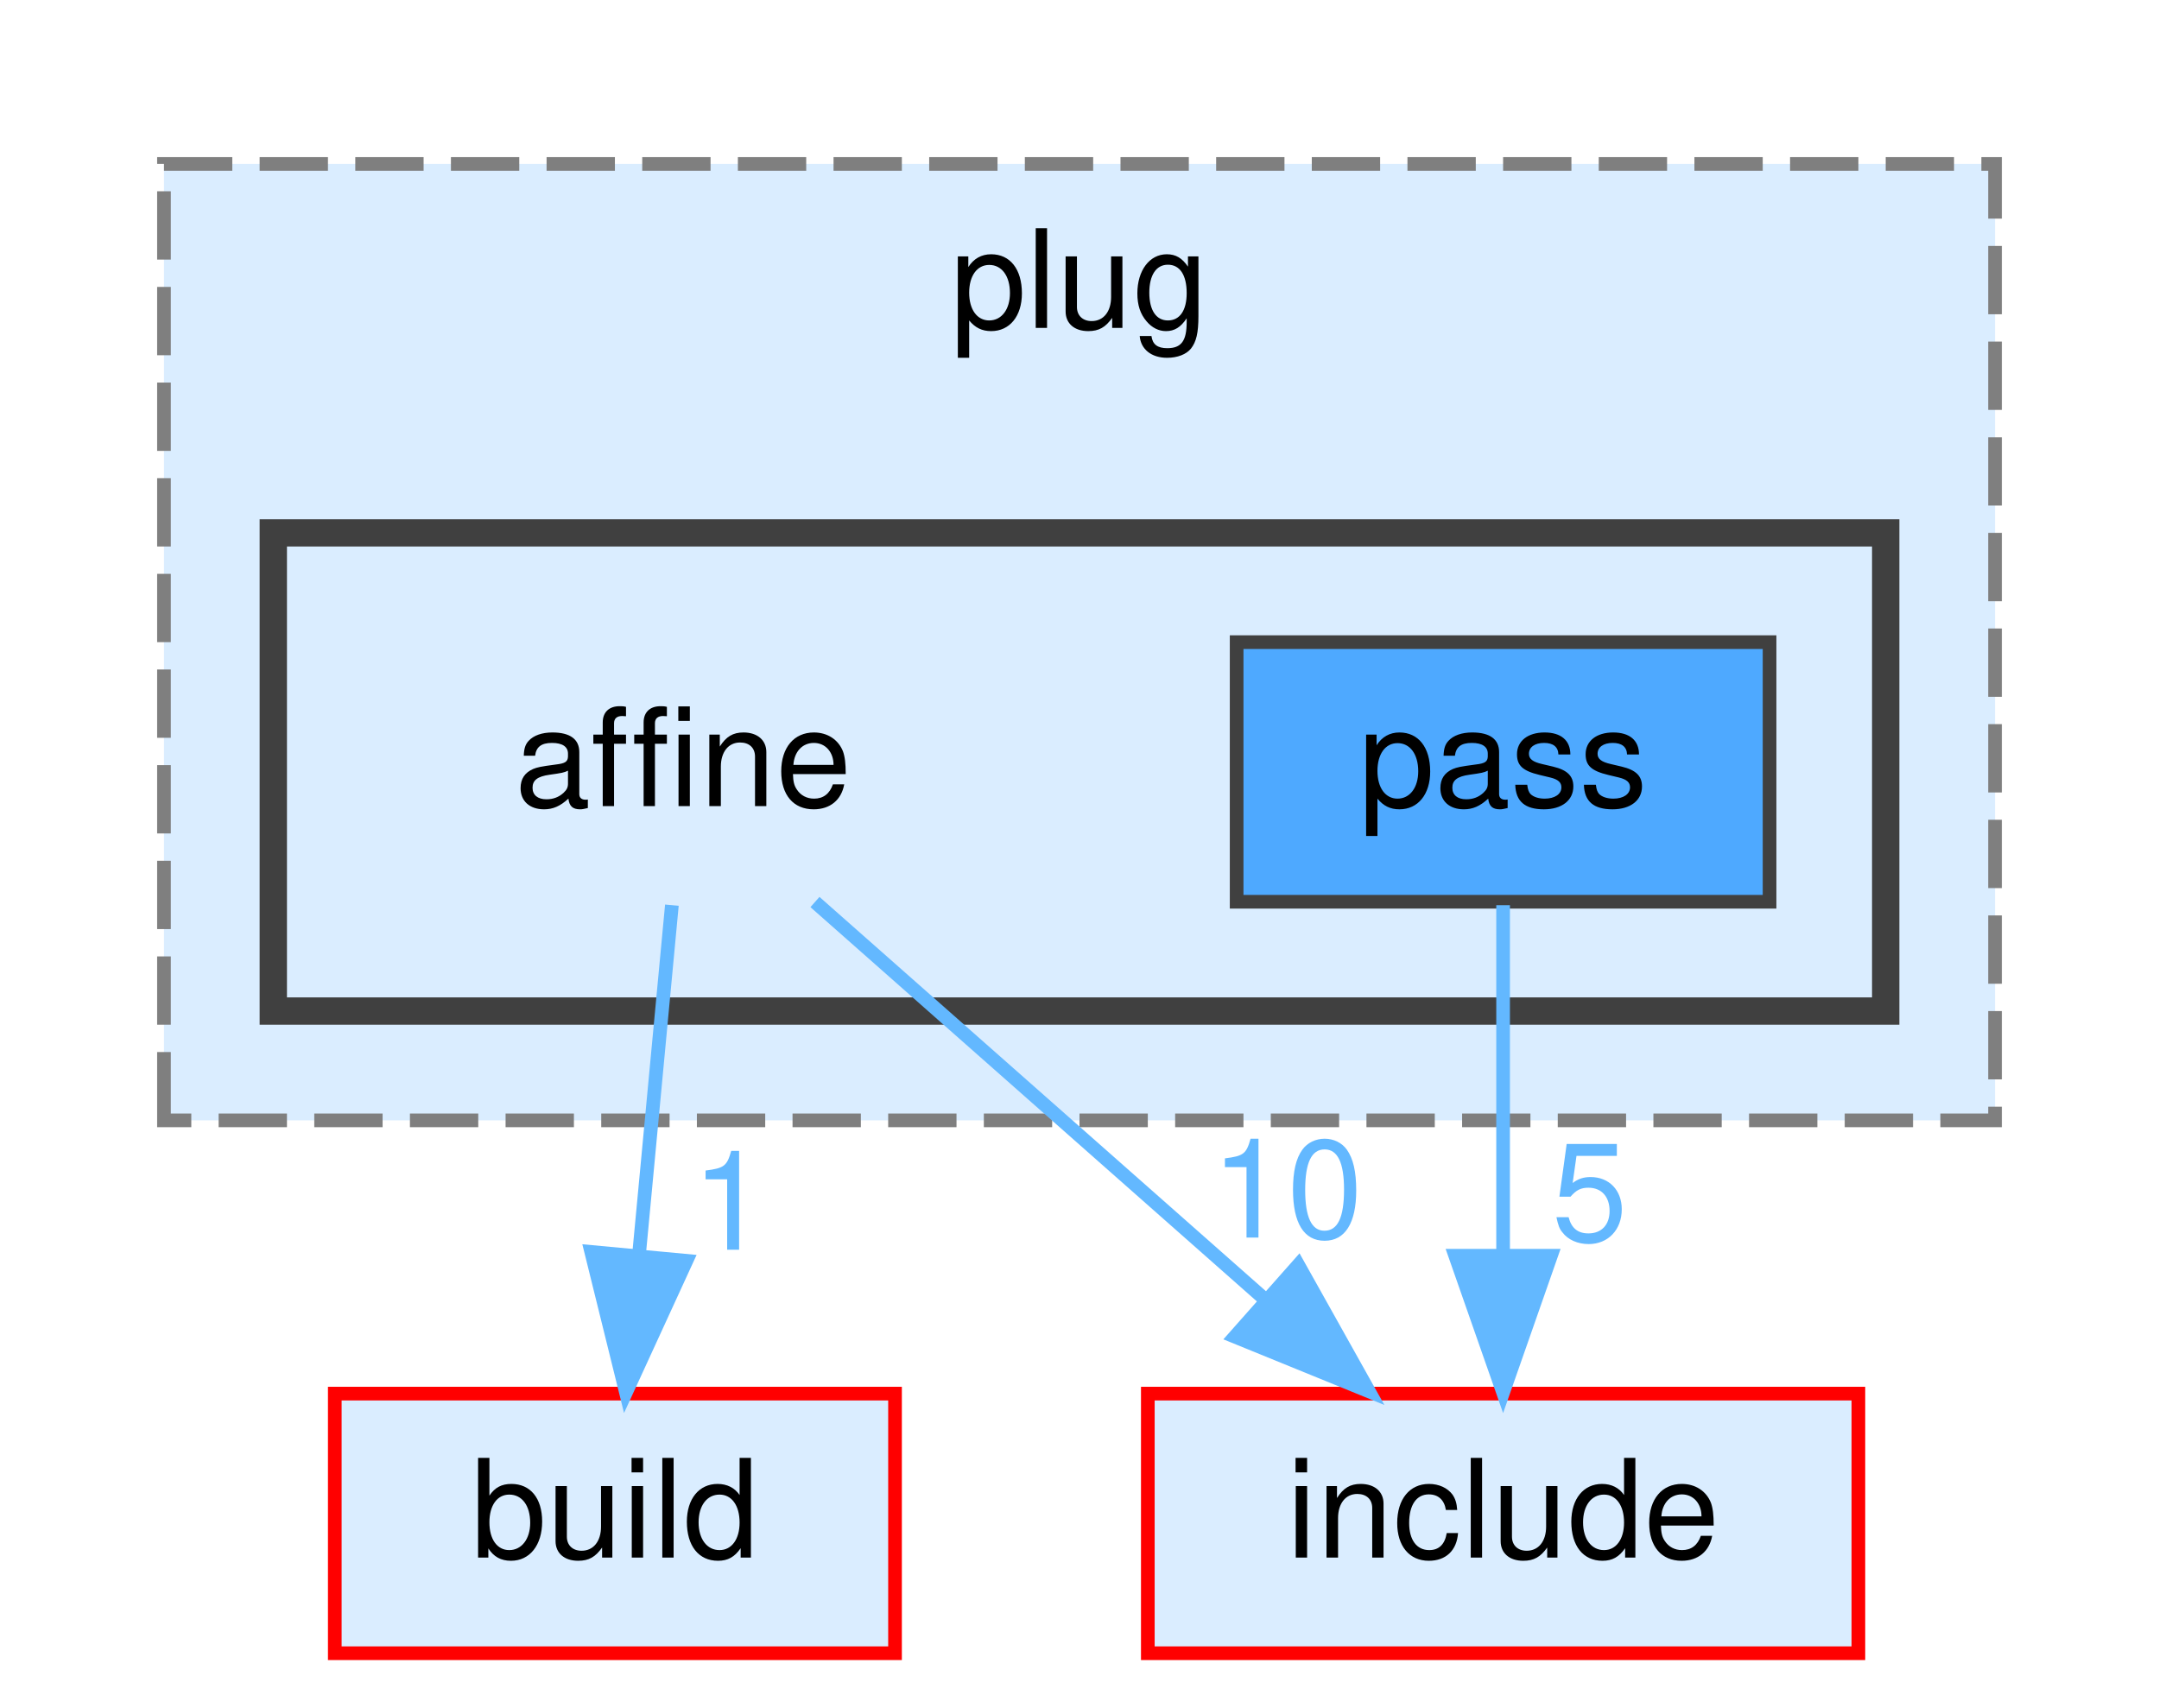
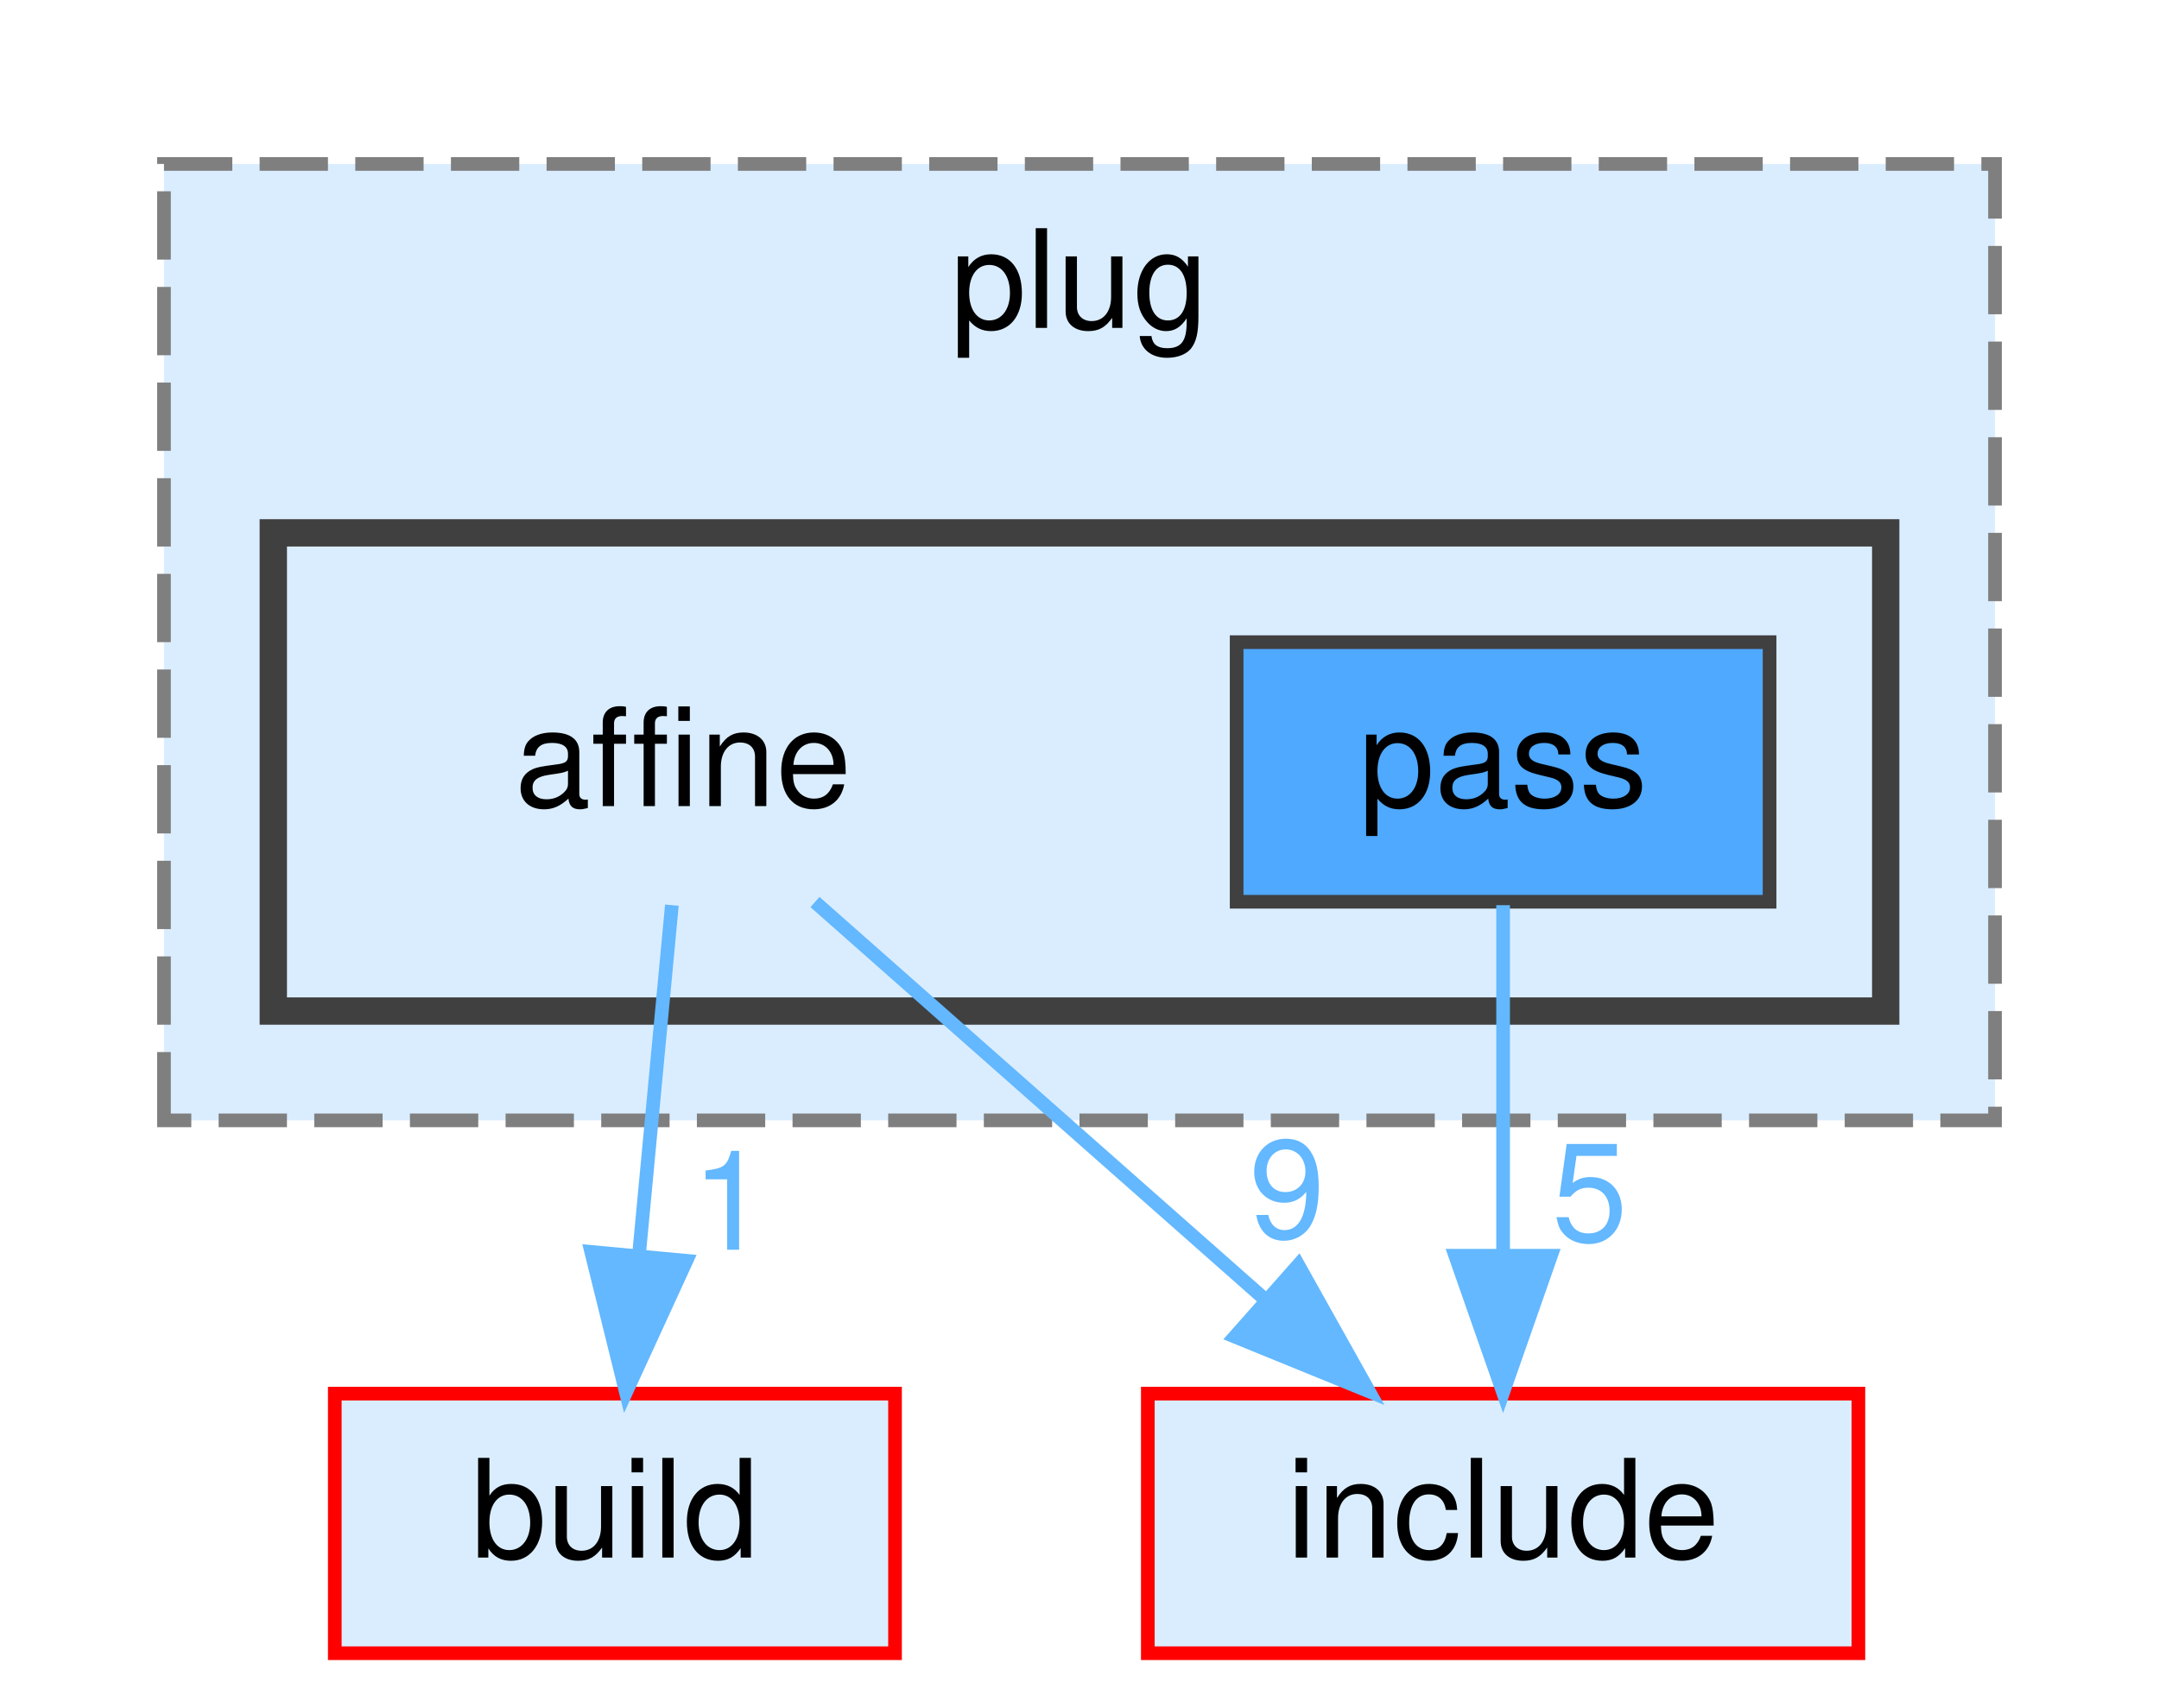
<svg xmlns="http://www.w3.org/2000/svg" xmlns:xlink="http://www.w3.org/1999/xlink" width="158pt" height="125pt" viewBox="0.00 0.00 158.00 125.00">
  <g id="graph0" class="graph" transform="scale(1 1) rotate(0) translate(4 121)">
    <g id="clust1" class="cluster">
      <g id="a_clust1">
        <a xlink:href="dir_07110a8747d2517ee97007224f1d2994.html" target="_top" xlink:title="plug">
          <polygon fill="#daedff" stroke="#7f7f7f" stroke-dasharray="5,2" points="8,-39 8,-109 142,-109 142,-39 8,-39" />
          <text text-anchor="middle" x="75" y="-97" font-family="Helvetica,sans-Serif" font-size="10.00">plug</text>
        </a>
      </g>
    </g>
    <g id="clust2" class="cluster">
      <g id="a_clust2">
        <a xlink:href="dir_8c34c88b1970410abbbfcce932012c82.html" target="_top">
          <polygon fill="#daedff" stroke="#404040" stroke-width="2" points="16,-47 16,-82 134,-82 134,-47 16,-47" />
        </a>
      </g>
    </g>
    <g id="node1" class="node">
      <text text-anchor="middle" x="46" y="-62" font-family="Helvetica,sans-Serif" font-size="10.00">affine</text>
    </g>
    <g id="node3" class="node">
      <g id="a_node3">
        <a xlink:href="dir_4fef79e7177ba769987a8da36c892c5f.html" target="_top" xlink:title="build">
          <polygon fill="#daedff" stroke="red" points="61.5,-19 20.5,-19 20.5,0 61.5,0 61.5,-19" />
          <text text-anchor="middle" x="41" y="-7" font-family="Helvetica,sans-Serif" font-size="10.00">build</text>
        </a>
      </g>
    </g>
    <g id="edge1" class="edge">
      <g id="a_edge1">
        <a xlink:href="dir_000002_000014.html" target="_top">
          <path fill="none" stroke="#63b8ff" d="M45.17,-54.75C44.52,-47.8 43.58,-37.85 42.76,-29.13" />
          <polygon fill="#63b8ff" stroke="#63b8ff" points="46.23,-28.72 41.81,-19.09 39.27,-29.37 46.23,-28.72" />
        </a>
      </g>
      <g id="a_edge1-headlabel">
        <a xlink:href="dir_000002_000014.html" target="_top" xlink:title="1">
          <text text-anchor="middle" x="49.4" y="-29.53" font-family="Helvetica,sans-Serif" font-size="10.00" fill="#63b8ff">1</text>
        </a>
      </g>
    </g>
    <g id="node4" class="node">
      <g id="a_node4">
        <a xlink:href="dir_d44c64559bbebec7f509842c48db8b23.html" target="_top" xlink:title="include">
          <polygon fill="#daedff" stroke="red" points="132,-19 80,-19 80,0 132,0 132,-19" />
          <text text-anchor="middle" x="106" y="-7" font-family="Helvetica,sans-Serif" font-size="10.00">include</text>
        </a>
      </g>
    </g>
    <g id="edge2" class="edge">
      <g id="a_edge2">
        <a xlink:href="dir_000002_000034.html" target="_top">
          <path fill="none" stroke="#63b8ff" d="M55.64,-54.98C64.51,-47.15 77.87,-35.34 88.61,-25.86" />
          <polygon fill="#63b8ff" stroke="#63b8ff" points="91.01,-28.41 96.18,-19.17 86.37,-23.17 91.01,-28.41" />
        </a>
      </g>
      <g id="a_edge2-headlabel">
-         <a xlink:href="dir_000002_000034.html" target="_top" xlink:title="10">
-           <text text-anchor="middle" x="90.19" y="-30.42" font-family="Helvetica,sans-Serif" font-size="10.00" fill="#63b8ff">10</text>
+         <a xlink:href="dir_000002_000034.html" target="_top" xlink:title="9">
+           <text text-anchor="middle" x="90.19" y="-30.42" font-family="Helvetica,sans-Serif" font-size="10.00" fill="#63b8ff">9</text>
        </a>
      </g>
    </g>
    <g id="node2" class="node">
      <g id="a_node2">
        <a xlink:href="dir_cde28d1da3c0e0ff02575fb7351ca7e4.html" target="_top" xlink:title="pass">
          <polygon fill="#4ea9ff" stroke="#404040" points="125.5,-74 86.5,-74 86.5,-55 125.5,-55 125.5,-74" />
          <text text-anchor="middle" x="106" y="-62" font-family="Helvetica,sans-Serif" font-size="10.00">pass</text>
        </a>
      </g>
    </g>
    <g id="edge3" class="edge">
      <g id="a_edge3">
        <a xlink:href="dir_000061_000034.html" target="_top">
          <path fill="none" stroke="#63b8ff" d="M106,-54.75C106,-47.8 106,-37.85 106,-29.13" />
          <polygon fill="#63b8ff" stroke="#63b8ff" points="109.5,-29.09 106,-19.09 102.5,-29.09 109.5,-29.09" />
        </a>
      </g>
      <g id="a_edge3-headlabel">
        <a xlink:href="dir_000061_000034.html" target="_top" xlink:title="5">
          <text text-anchor="middle" x="112.34" y="-30.18" font-family="Helvetica,sans-Serif" font-size="10.00" fill="#63b8ff">5</text>
        </a>
      </g>
    </g>
  </g>
</svg>
